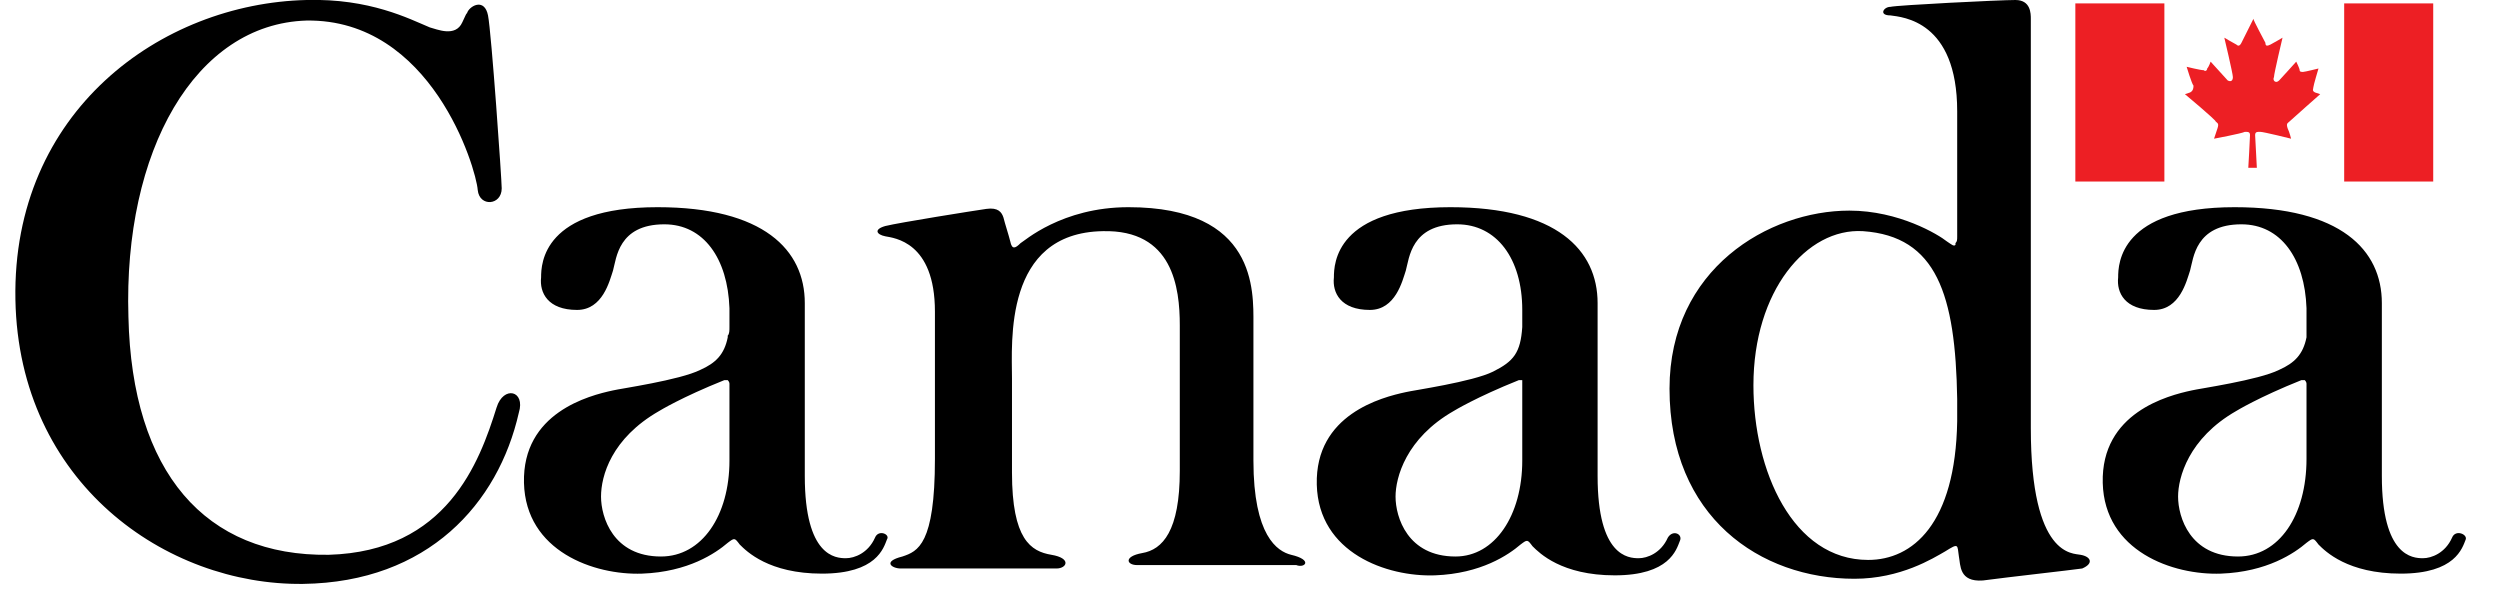
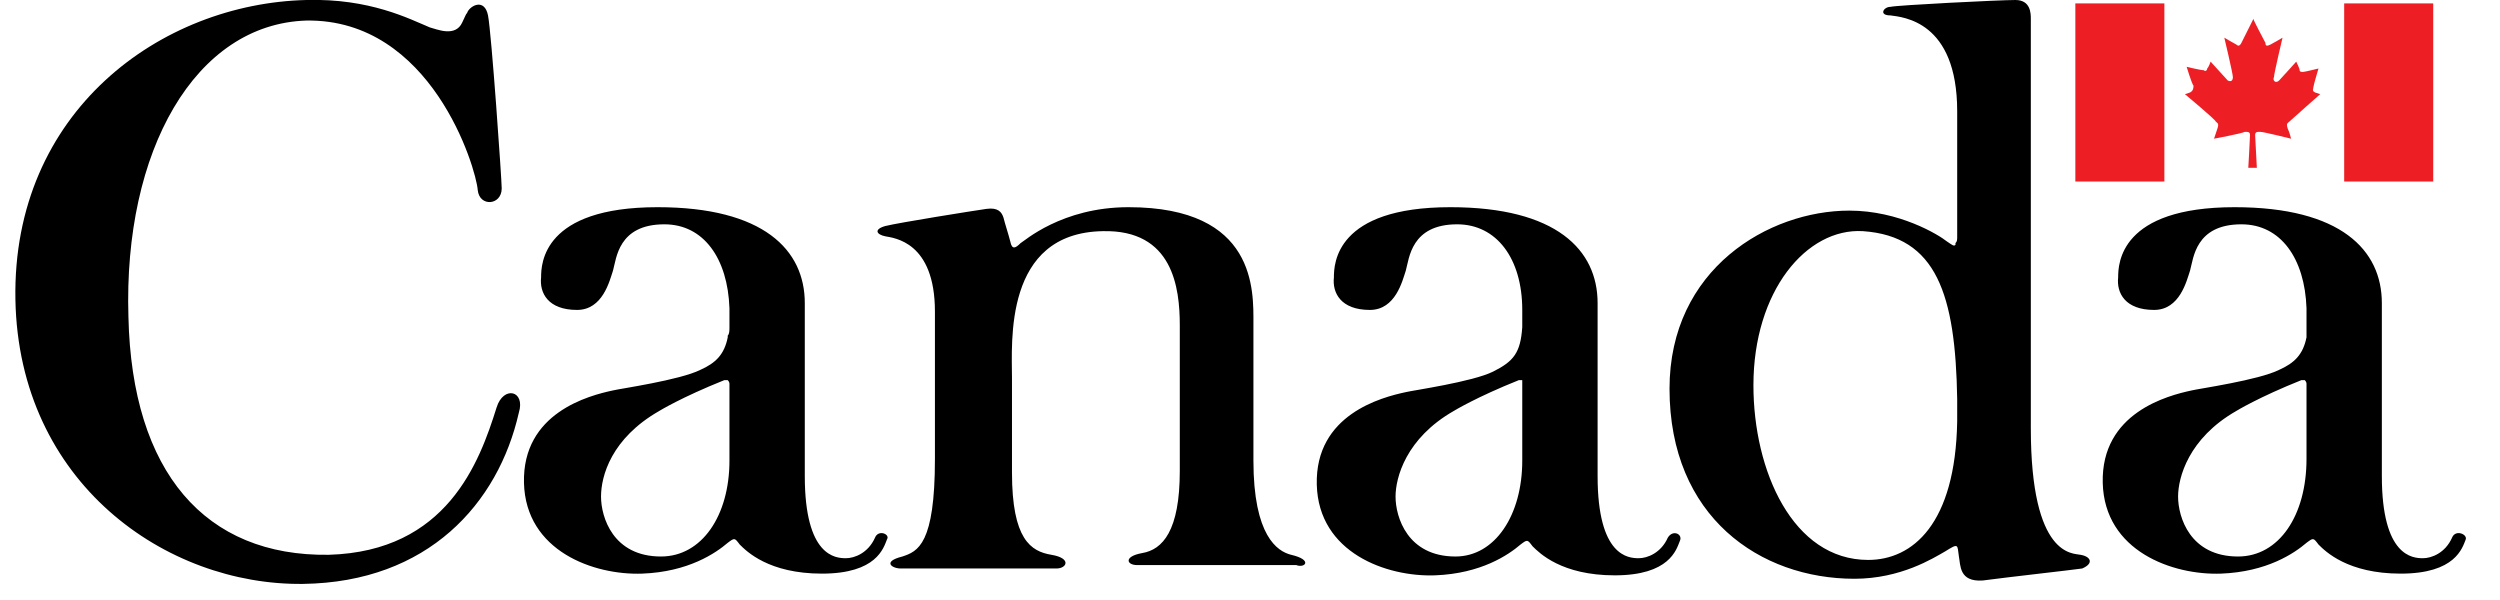
- <svg xmlns="http://www.w3.org/2000/svg" version="1.1" width="90px" height="22px" viewBox="0 0 146 35" preserveAspectRatio="xMinYMin meet">
+ <svg xmlns="http://www.w3.org/2000/svg" version="1.1" width="100%" height="100%" viewBox="0 0 146 35" preserveAspectRatio="xMinYMin meet">
  <defs>
    <style type="text/css">
			.fip_text {fill:#000;}.fip_flag {fill:#ED1F24;}
		</style>
  </defs>
  <g id="wmms" transform="translate(-1, -1)">
    <path class="fip_flag" d="M137.9,1.2h5.2v10.4h-5.2V1.2z M128.9,6.4l-0.3,0.1c0,0,1.8,1.5,1.8,1.6c0.1,0.1,0.2,0.1,0.1,0.4 c-0.1,0.3-0.2,0.6-0.2,0.6s1.6-0.3,1.8-0.4c0.2,0,0.3,0,0.3,0.2c0,0.2-0.1,1.9-0.1,1.9h0.5c0,0-0.1-1.8-0.1-1.9 c0-0.2,0.1-0.2,0.3-0.2c0.2,0,1.8,0.4,1.8,0.4s-0.1-0.4-0.2-0.6c-0.1-0.3,0-0.3,0.1-0.4c0.1-0.1,1.8-1.6,1.8-1.6l-0.3-0.1 c-0.2-0.1-0.1-0.2-0.1-0.3s0.3-1.1,0.3-1.1s-0.8,0.2-0.9,0.2c-0.1,0-0.2,0-0.2-0.1s-0.2-0.5-0.2-0.5s-0.9,1-1,1.1 c-0.2,0.2-0.4,0-0.3-0.2c0-0.2,0.5-2.3,0.5-2.3s-0.5,0.3-0.7,0.4s-0.3,0.1-0.3-0.1c-0.1-0.2-0.7-1.3-0.7-1.4c0,0-0.6,1.2-0.7,1.4 s-0.2,0.2-0.3,0.1c-0.2-0.1-0.7-0.4-0.7-0.4s0.5,2.1,0.5,2.3s-0.1,0.3-0.3,0.2l-1-1.1c0,0-0.1,0.3-0.2,0.4c0,0.1-0.1,0.2-0.2,0.1 c-0.2,0-1-0.2-1-0.2s0.3,1,0.4,1.1C129.1,6.1,129.1,6.3,128.9,6.4z M122.2,1.2h5.2v10.4h-5.2V1.2z" />
    <path class="fip_text" d="M144.2,32.4c-0.4,0.9-1.2,1.2-1.7,1.2c-0.6,0-2.4-0.1-2.4-4.8c0,0,0-9.5,0-10.1c0-3.1-2.4-5.6-8.6-5.6 c-6.7,0-6.8,3.3-6.8,4.1c-0.1,0.9,0.4,1.9,2.1,1.9c1.5,0,1.9-1.7,2.1-2.3c0.2-0.7,0.3-2.7,3-2.7c2.3,0,3.7,2,3.8,4.9 c0,0.5,0,0.8,0,1.1c0,0.2,0,0.3,0,0.5l0,0l0,0v0.1c-0.2,1-0.7,1.5-1.6,1.9c-1.2,0.6-4.7,1.1-5.1,1.2c-1.4,0.3-5.3,1.3-5.2,5.4 c0.1,4,4.1,5.4,6.9,5.3c2.7-0.1,4.3-1.2,5-1.8c0.4-0.3,0.4-0.3,0.7,0.1c0.4,0.4,1.7,1.7,4.8,1.7c3.2,0,3.6-1.5,3.8-2 C145.1,32.2,144.4,31.9,144.2,32.4z M131.7,33.5c-2.8,0-3.5-2.3-3.5-3.5c0-1.1,0.6-3.4,3.4-5c0,0,1.3-0.8,3.8-1.8 c0.1,0,0.2,0,0.2,0s0.1,0.1,0.1,0.2l0,0l0,0v0.1l0,0l0,0v0.1l0,0l0,0l0,0v4.2C135.7,31.1,134.1,33.5,131.7,33.5z M122.5,33.4 c-0.4-0.1-2.9,0.2-2.9-7.4s0-23.9,0-23.9c0-0.3,0-1.1-0.9-1.1c-0.9,0-6.9,0.3-7.3,0.4c-0.4,0-0.7,0.5,0,0.5 c0.7,0.1,3.9,0.3,3.9,5.6c0,2.6,0,5.2,0,7.1c0,0.1,0,0.2,0,0.2c0,0.2,0,0.3-0.1,0.4c0,0,0,0,0,0.1l0,0c-0.1,0.1-0.2,0-0.5-0.2 c-0.5-0.4-2.8-1.8-5.7-1.8c-4.7,0-10.5,3.4-10.5,10.4c0,7.5,5.3,11.1,10.8,11.1c2.7,0,4.6-1.2,5.3-1.6c0.8-0.5,0.7-0.4,0.8,0.3 c0.1,0.5,0,1.5,1.4,1.4c1.5-0.2,5.1-0.6,5.8-0.7C123.3,33.9,123.1,33.5,122.5,33.4z M110.1,33.7c-4.4,0-6.7-5.2-6.7-10.2 c0-5.5,3.1-9.2,6.4-9c4.3,0.3,5.4,3.7,5.5,9.8c0,0.4,0,0.8,0,1.3C115.2,31.6,112.7,33.7,110.1,33.7z M98.4,32.4 c-0.4,0.9-1.2,1.2-1.7,1.2c-0.6,0-2.4-0.1-2.4-4.8c0,0,0-9.5,0-10.1c0-3.1-2.4-5.6-8.6-5.6c-6.7,0-6.8,3.3-6.8,4.1 c-0.1,0.9,0.4,1.9,2.1,1.9c1.5,0,1.9-1.7,2.1-2.3c0.2-0.7,0.3-2.7,3-2.7c2.3,0,3.8,2,3.8,5v0.1c0,0.1,0,0.2,0,0.2v0.3 c0,0.1,0,0.3,0,0.4c-0.1,1.5-0.5,2-1.7,2.6c-1.2,0.6-4.7,1.1-5.1,1.2c-1.4,0.3-5.3,1.3-5.2,5.4c0.1,4,4.1,5.4,6.9,5.3 c2.7-0.1,4.3-1.2,5-1.8c0.4-0.3,0.4-0.3,0.7,0.1c0.4,0.4,1.7,1.7,4.8,1.7c3.2,0,3.6-1.5,3.8-2C99.3,32.2,98.7,31.9,98.4,32.4z  M86,33.5c-2.8,0-3.5-2.3-3.5-3.5c0-1.1,0.6-3.4,3.4-5c0,0,1.3-0.8,3.8-1.8c0.1,0,0.2,0,0.2,0v0.1l0,0l0,0c0,0.1,0,0.2,0,0.4v-0.1 c0,0,0,0,0,0.1v4.2C89.9,31.1,88.3,33.5,86,33.5z M76.4,33.4c-0.8-0.2-2.2-1.1-2.2-5.5v-8c0-1.9,0.2-6.8-7.3-6.8 c-3.9,0-6.1,2-6.3,2.1c-0.3,0.3-0.5,0.4-0.6-0.1c-0.1-0.4-0.3-1-0.4-1.4c-0.1-0.3-0.3-0.6-1-0.5c-0.7,0.1-5.1,0.8-5.9,1 c-0.7,0.2-0.5,0.5,0,0.6c0.5,0.1,2.9,0.3,2.9,4.4s0,8.6,0,8.6c0,5-1,5.4-1.9,5.7c-1.2,0.3-0.6,0.7-0.1,0.7c0,0,8.9,0,9.1,0 c0.6,0,0.9-0.6-0.3-0.8c-1.2-0.2-2.3-0.9-2.3-4.8c0-0.4,0-4.7,0-5.5c0-2.1-0.5-8.5,5.3-8.6c4.1-0.1,4.5,3.3,4.5,5.5v8.5 c0,3.5-1,4.6-2.2,4.8c-1.1,0.2-0.9,0.7-0.3,0.7c0.2,0,9.3,0,9.3,0C77.2,34.2,77.7,33.7,76.4,33.4z M52.1,32.4 c-0.4,0.9-1.2,1.2-1.7,1.2c-0.6,0-2.4-0.1-2.4-4.8c0,0,0-9.5,0-10.1c0-3.1-2.4-5.6-8.6-5.6c-6.7,0-6.8,3.3-6.8,4.1 c-0.1,0.9,0.4,1.9,2.1,1.9c1.5,0,1.9-1.7,2.1-2.3c0.2-0.7,0.3-2.7,3-2.7c2.3,0,3.7,2,3.8,4.9c0,0.5,0,0.8,0,1.1 c0,0.2,0,0.4-0.1,0.5v0.1l0,0c-0.2,1-0.7,1.5-1.6,1.9c-1.2,0.6-4.7,1.1-5.1,1.2c-1.4,0.3-5.3,1.3-5.2,5.4c0.1,4,4.1,5.4,6.9,5.3 c2.7-0.1,4.3-1.2,5-1.8c0.4-0.3,0.4-0.3,0.7,0.1c0.4,0.4,1.7,1.7,4.8,1.7c3.2,0,3.6-1.5,3.8-2C53,32.2,52.3,31.9,52.1,32.4z  M39.6,33.5c-2.8,0-3.5-2.3-3.5-3.5s0.6-3.4,3.4-5c0,0,1.3-0.8,3.8-1.8c0.1,0,0.2,0,0.2,0s0.1,0.1,0.1,0.2l0,0l0,0l0,0 c0,0,0,0.1,0,0.2l0,0l0,0v0.1l0,0l0,0l0,0v4.2C43.6,31.1,42,33.5,39.6,33.5z M30,24.8c-1,3.2-2.9,8.4-9.8,8.6 C13,33.5,8.7,28.6,8.5,19.5C8.2,9.8,12.4,2.4,18.9,2.2c7.3-0.1,9.9,8.6,10,9.9c0.1,1,1.4,0.9,1.4-0.1c0-0.5-0.6-9.1-0.8-10.1 c-0.2-1-1-0.6-1.2-0.2C28.2,2,28.4,1.4,28,2.3c-0.4,0.9-1.5,0.4-1.9,0.3c-1.2-0.5-3.5-1.7-7.2-1.6c-8.5,0.2-17.2,6.5-17,17.5 c0.2,10.7,8.8,16.7,16.8,16.6c7.3-0.1,11.4-4.7,12.6-10C31.7,23.8,30.4,23.5,30,24.8z" />
  </g>
</svg>
